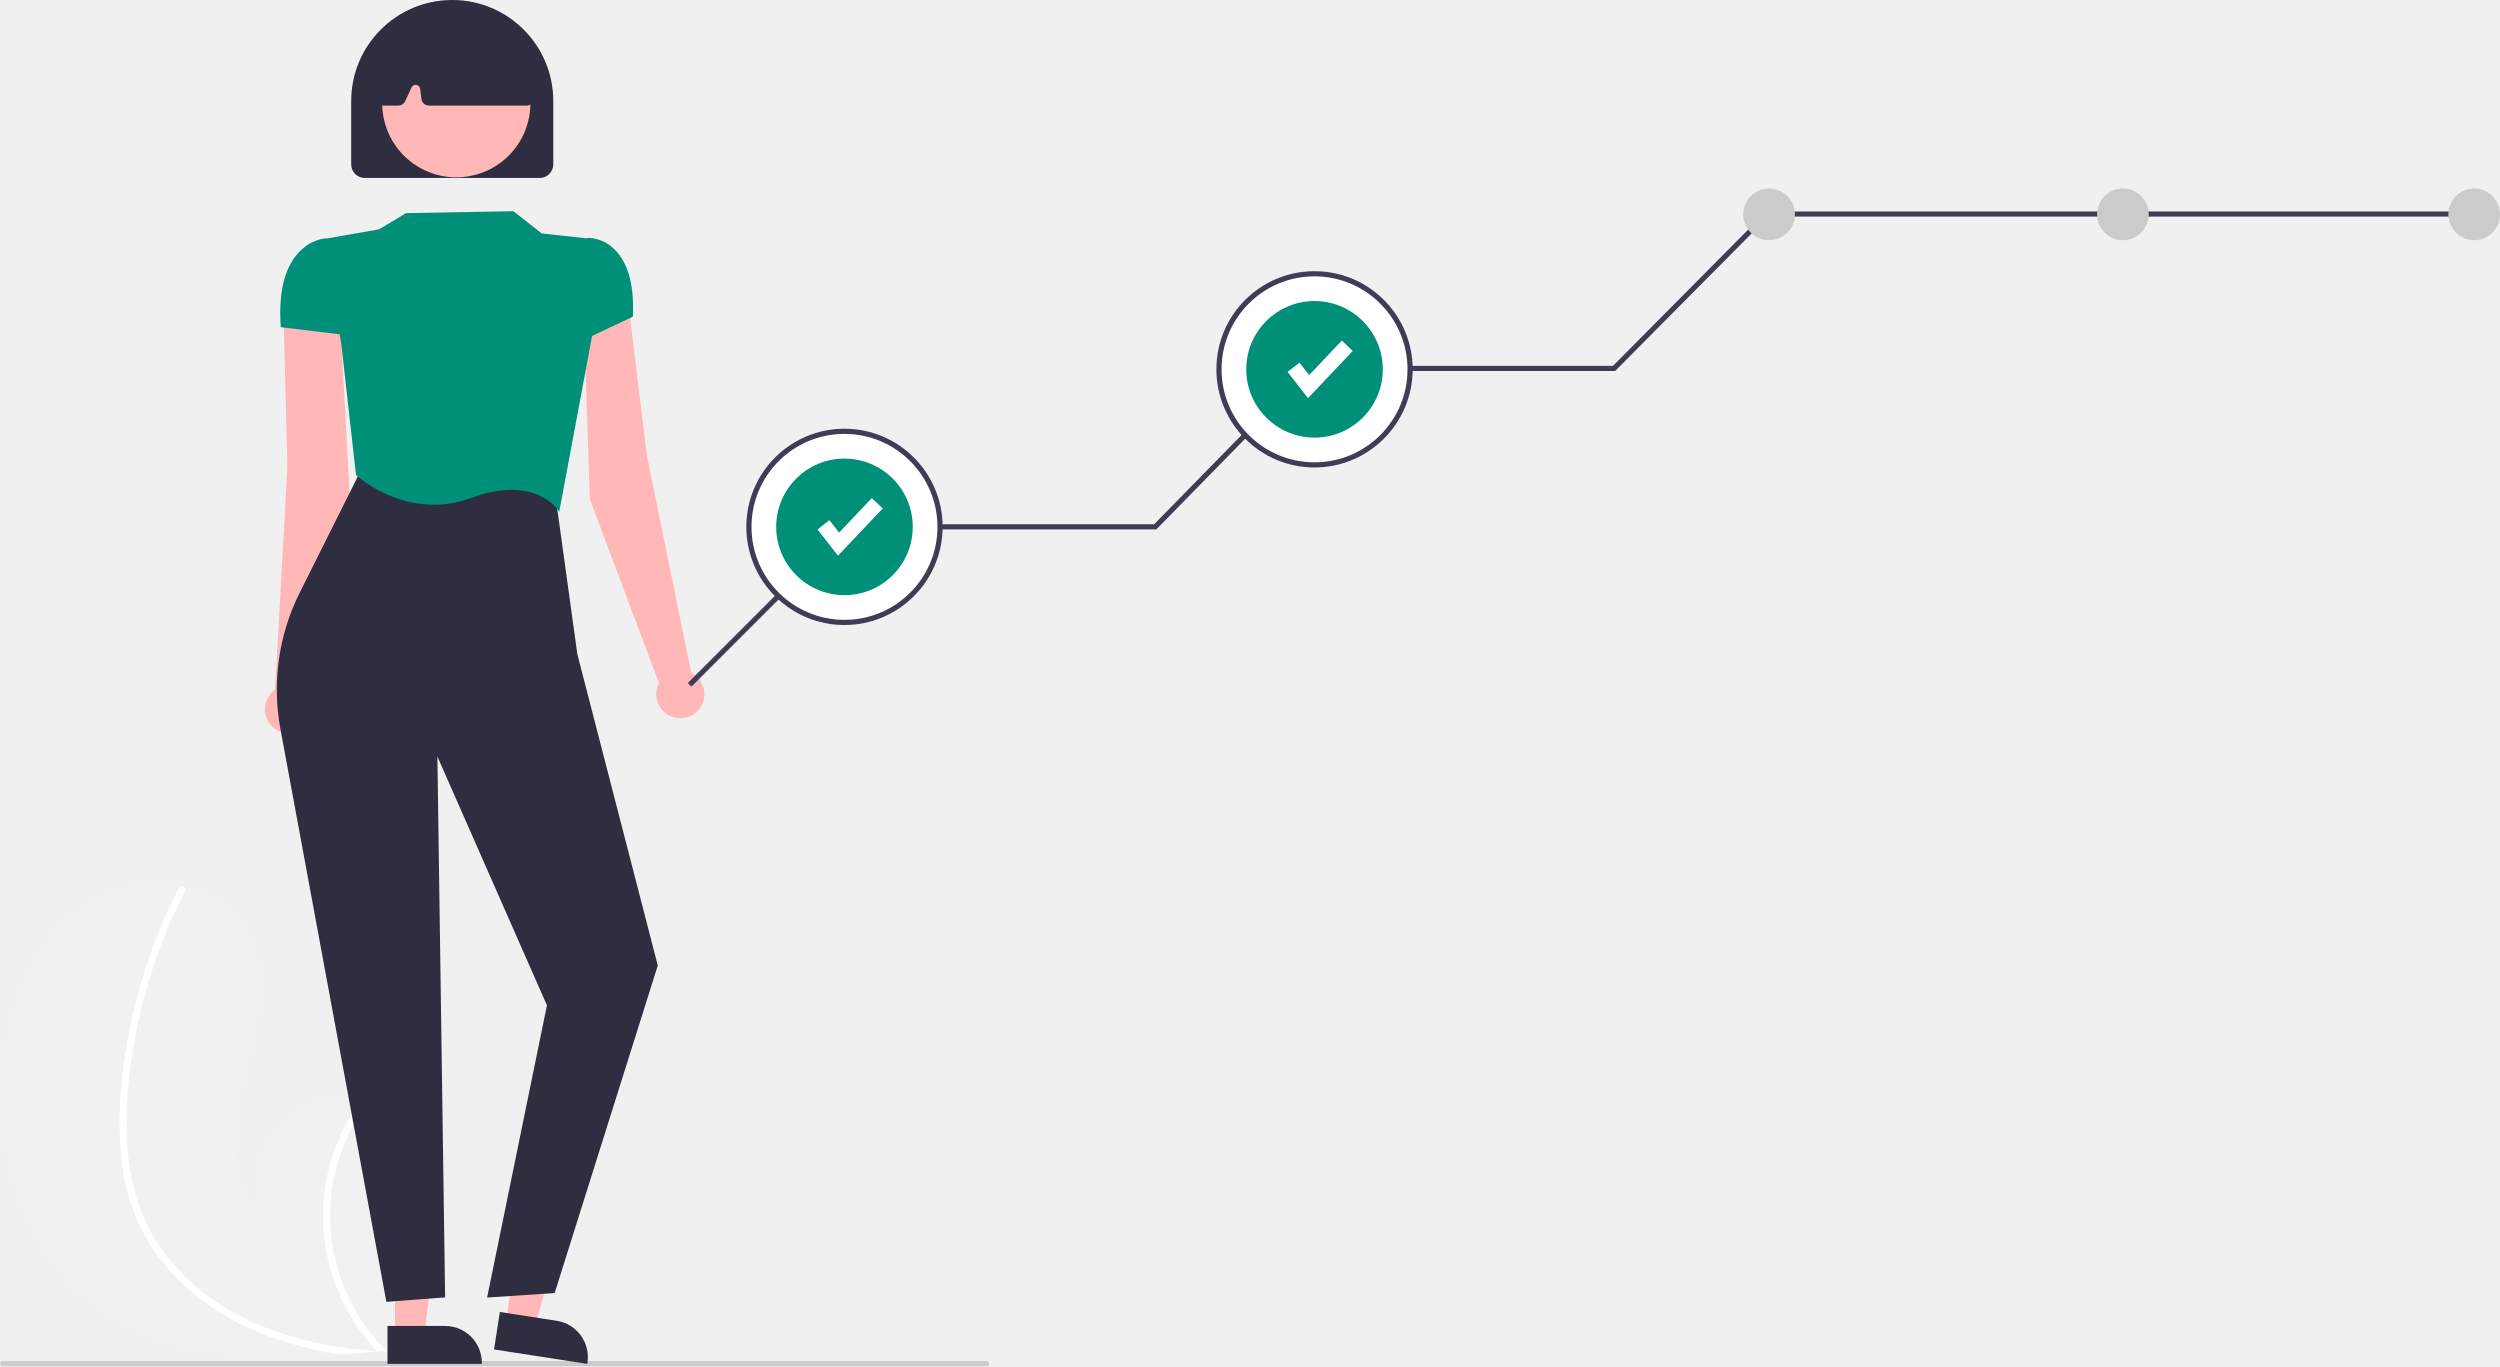
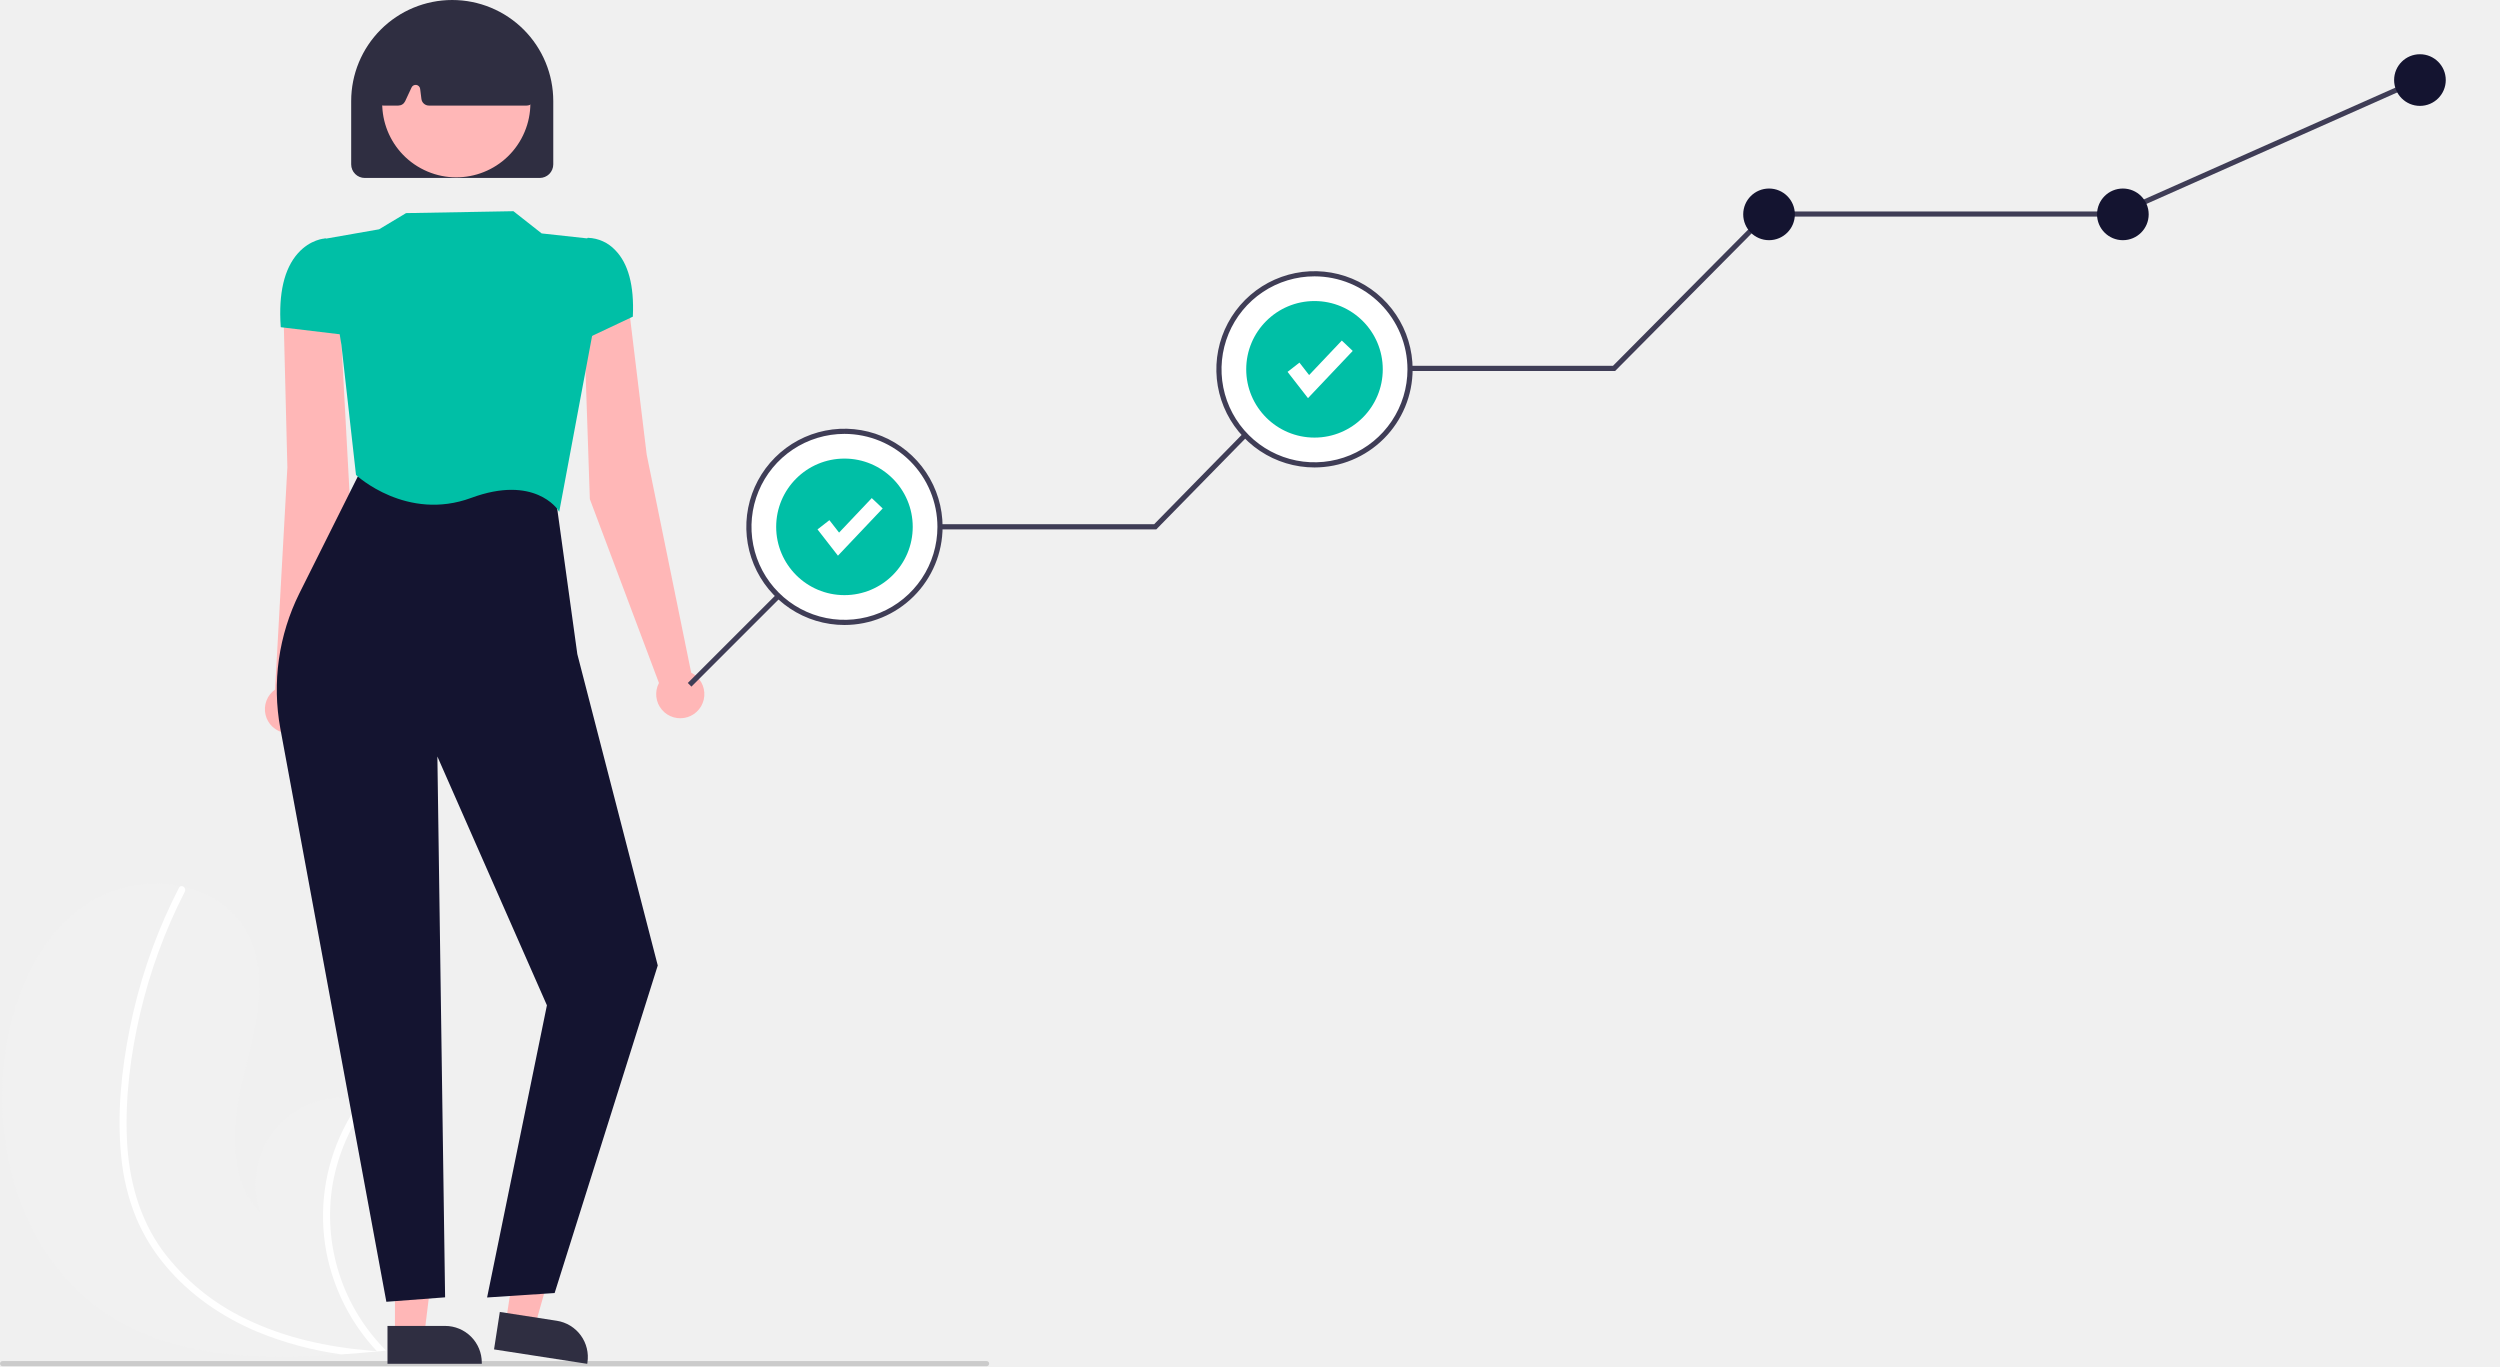
- <svg xmlns="http://www.w3.org/2000/svg" width="967.972" height="529" viewBox="0 0 967.972 529" role="img" artist="Katerina Limpitsouni" source="https://undraw.co/">
-   <path d="M154.442,692.271c26.423,19.035,60.664,19.991,93.762,17.652,4.622-.326,9.211-.709,13.757-1.122.027-.007.064-.005.091-.012.218-.021.437-.042.646-.054.938-.088,1.877-.175,2.807-.264l-.22.419-.689,1.3c.248-.435.495-.861.743-1.296.073-.131.155-.261.227-.391,8.574-14.921,17.078-30.39,19.248-47.428,2.242-17.685-4.059-37.709-19.624-46.401a31.408,31.408,0,0,0-6.445-2.699c-.931-.283-1.874-.512-2.828-.715A33.664,33.664,0,0,0,216.769,655.022c-13.196-13.531-10.734-35.482-6.182-53.827,4.561-18.345,10.082-38.758.806-55.236-5.156-9.172-14.224-14.862-24.401-17.154-.312-.067-.624-.135-.937-.193a49.13,49.13,0,0,0-35.297,6.185c-19.458,12.262-29.452,35.51-32.696,58.284C112.836,629.728,124.401,670.628,154.442,692.271Z" transform="translate(-116.0138 -185.5)" fill="#f1f1f1" />
-   <path d="M162.973,633.524a83.519,83.519,0,0,0,5.764,23.535A72.52,72.52,0,0,0,179.997,675.451c9.497,11.424,22.054,20.012,35.691,25.735a133.728,133.728,0,0,0,32.517,8.737c4.622-.326,9.211-.709,13.757-1.122.027-.007.064-.005.091-.012.218-.021.437-.042.646-.054.938-.088,1.877-.175,2.807-.264l-.22.419-.689,1.3c.248-.435.495-.861.743-1.296.073-.131.155-.261.227-.391a73.922,73.922,0,0,1-20.717-64.665,74.555,74.555,0,0,1,13.896-31.863c-.931-.283-1.874-.512-2.828-.715a77.3,77.3,0,0,0-7.051,11.679,75.742,75.742,0,0,0-6.535,47.12,77.438,77.438,0,0,0,19.62,38.625c-.883-.062-1.774-.134-2.646-.214-16.522-1.4-33.01-4.952-47.995-12.227a86.441,86.441,0,0,1-32.382-26.57c-9.076-12.517-13.075-27.572-13.762-42.874-.728-16.382,1.397-33.052,5.136-48.983a205.597,205.597,0,0,1,17.276-47.06,1.478,1.478,0,0,0-.587-1.951,1.257,1.257,0,0,0-.937-.193,1.095,1.095,0,0,0-.723.619c-.945,1.843-1.872,3.688-2.763,5.554a207.931,207.931,0,0,0-16.277,48.823C163.008,599.896,161.255,616.936,162.973,633.524Z" transform="translate(-116.0138 -185.5)" fill="#fff" />
-   <path d="M498.014,714.5h-381a1,1,0,0,1,0-2h381a1,1,0,0,1,0,2Z" transform="translate(-116.0138 -185.5)" fill="#cbcbcb" />
-   <path d="M383.644,445.967,366.417,361.552l-7.568-62.349-16.766,10.846,2.316,68.709,26.76,71.189a9.328,9.328,0,1,0,12.485-3.979Z" transform="translate(-116.0138 -185.5)" fill="#ffb7b7" />
-   <path d="M222.517,452.495l4.769-86.023-1.579-62.787,22.165,8.293,3.7,68.315-16.123,74.324a9.328,9.328,0,1,1-12.931-2.121Z" transform="translate(-116.0138 -185.5)" fill="#ffb7b7" />
-   <polygon points="152.925 517.096 164.25 517.095 169.638 473.411 152.923 473.412 152.925 517.096" fill="#ffb7b7" />
-   <path d="M266.049,698.898l22.304-.001h.001a14.215,14.215,0,0,1,14.214,14.214v.462l-36.518.001Z" transform="translate(-116.0138 -185.5)" fill="#2f2e41" />
-   <polygon points="195.822 512.084 207.014 513.815 219.018 471.469 202.5 468.914 195.822 512.084" fill="#ffb7b7" />
-   <path d="M309.546,693.488l22.042,3.41.001 0a14.215,14.215,0,0,1,11.873,16.22l-.071.456-36.089-5.583Z" transform="translate(-116.0138 -185.5)" fill="#2f2e41" />
-   <path d="M265.612,689.553l-.059-.317L224.553,467.561a83.739,83.739,0,0,1,7.4-52.365l24.816-49.631,74.048,10.032,8.739,63.189,31.142,120.542-.031.098-39.9,126.741-26.15,1.72,23.164-113.134-42.414-96.336L288.358,687.829Z" transform="translate(-116.0138 -185.5)" fill="#2f2e41" />
-   <path d="M332.54,383.683l-.489-.766c-.088-.138-9.082-13.689-33.559-4.641-24.986,9.238-44.347-8.605-44.54-8.786l-.096-.09-5.659-50.435-6.68-40.944,21.264-3.731,10.454-6.272,41.571-.74,10.939,8.604,17.96,1.957,1.644,37.307-.008.041Z" transform="translate(-116.0138 -185.5)" fill="#008f78" />
-   <path d="M338.498,318.755v-31.945l5.051-9.217.205-.006a15.141,15.141,0,0,1,10.461,4.753c5.08,5.162,7.381,13.761,6.84,25.559l-.01.216Z" transform="translate(-116.0138 -185.5)" fill="#008f78" />
-   <path d="M250.466,315.282,224.725,312.193l-.02-.296c-.878-12.837,1.362-22.366,6.66-28.321,4.808-5.405,10.316-5.732,10.548-5.744l.149-.007,6.968,6.335Z" transform="translate(-116.0138 -185.5)" fill="#008f78" />
-   <path d="M324.984,254.406h-67.738a5.261,5.261,0,0,1-5.256-5.256V224.624a39.124,39.124,0,0,1,78.249,0v24.526A5.261,5.261,0,0,1,324.984,254.406Z" transform="translate(-116.0138 -185.5)" fill="#2f2e41" />
-   <circle cx="292.688" cy="225.48" r="28.685" transform="translate(-161.5646 188.6466) rotate(-61.33685)" fill="#ffb7b7" />
-   <path d="M319.953,226.376H282.082a2.924,2.924,0,0,1-2.897-2.558l-.49-3.922a1.752,1.752,0,0,0-3.326-.523l-2.483,5.319a2.931,2.931,0,0,1-2.646,1.685H264.488a2.919,2.919,0,0,1-2.907-3.198l2.268-23.692a2.942,2.942,0,0,1,1.669-2.378c17.344-8.097,34.931-8.086,52.275.031a2.924,2.924,0,0,1,1.652,2.241l3.398,23.661a2.919,2.919,0,0,1-2.89,3.335Z" transform="translate(-116.0138 -185.5)" fill="#2f2e41" />
-   <polygon points="267.719 265.859 266.305 264.445 327.767 202.982 446.875 202.982 506.97 141.647 624.539 141.647 683.855 81.869 959.972 81.869 959.972 83.869 684.688 83.869 625.372 143.647 507.81 143.647 447.715 204.982 328.596 204.982 267.719 265.859" fill="#3f3d56" />
-   <circle cx="508.972" cy="143" r="37" fill="#fff" />
-   <circle cx="684.972" cy="83" r="10" fill="#cbcbcb" />
-   <circle cx="957.972" cy="83" r="10" fill="#cbcbcb" />
-   <circle cx="821.972" cy="83" r="10" fill="#cbcbcb" />
-   <path d="M624.986,366.5a38,38,0,1,1,38-38A38.043,38.043,0,0,1,624.986,366.5Zm0-74a36,36,0,1,0,36,36A36.041,36.041,0,0,0,624.986,292.5Z" transform="translate(-116.0138 -185.5)" fill="#3f3d56" />
-   <circle cx="508.972" cy="143" r="26.436" fill="#008f78" />
-   <polygon points="506.453 154.16 498.541 143.986 503.142 140.407 506.889 145.224 519.545 131.863 523.777 135.873 506.453 154.16" fill="#fff" />
-   <circle cx="326.972" cy="204" r="37" fill="#fff" />
-   <path d="M442.986,427.5a38,38,0,1,1,38-38A38.043,38.043,0,0,1,442.986,427.5Zm0-74a36,36,0,1,0,36,36A36.041,36.041,0,0,0,442.986,353.5Z" transform="translate(-116.0138 -185.5)" fill="#3f3d56" />
-   <circle cx="326.972" cy="204" r="26.436" fill="#008f78" />
-   <polygon points="324.453 215.16 316.541 204.986 321.142 201.407 324.889 206.224 337.545 192.863 341.777 196.873 324.453 215.16" fill="#fff" />
+ <svg xmlns="http://www.w3.org/2000/svg" width="968" height="529" viewBox="0 0 968 529" fill="none">
+   <g clip-path="url(#clip0_1513_15)">
+     <path d="M38.428 506.771C64.851 525.806 99.093 526.762 132.191 524.423C136.813 524.097 141.402 523.715 145.948 523.302C145.976 523.295 146.012 523.297 146.04 523.29C146.258 523.269 146.477 523.249 146.686 523.236C147.624 523.148 148.563 523.061 149.493 522.972L149.273 523.391L148.584 524.692C148.832 524.256 149.079 523.83 149.327 523.395C149.4 523.264 149.482 523.134 149.554 523.004C158.128 508.083 166.632 492.614 168.802 475.576C171.044 457.892 164.742 437.867 149.178 429.175C147.137 428.038 144.975 427.133 142.733 426.476C141.802 426.193 140.859 425.963 139.905 425.76C134.067 424.464 127.99 424.746 122.298 426.577C116.606 428.408 111.504 431.723 107.517 436.179C103.53 440.635 100.803 446.073 99.614 451.934C98.426 457.794 98.82 463.865 100.755 469.522C87.559 455.991 90.021 434.04 94.573 415.695C99.134 397.35 104.655 376.936 95.379 360.459C90.222 351.287 81.154 345.597 70.978 343.305C70.666 343.237 70.354 343.17 70.041 343.112C57.916 340.656 45.312 342.864 34.744 349.296C15.286 361.558 5.292 384.807 2.048 407.581C-3.178 444.228 8.388 485.128 38.428 506.771Z" fill="#F1F1F1" />
+     <path d="M46.959 448.024C47.726 456.108 49.668 464.036 52.724 471.56C55.539 478.217 59.334 484.416 63.983 489.951C73.48 501.375 86.037 509.964 99.674 515.686C110.102 519.957 121.027 522.893 132.191 524.423C136.813 524.097 141.402 523.715 145.948 523.302C145.976 523.295 146.012 523.297 146.04 523.29C146.258 523.269 146.477 523.249 146.686 523.236C147.624 523.148 148.563 523.061 149.493 522.972L149.273 523.391L148.584 524.692C148.832 524.256 149.079 523.83 149.327 523.395C149.4 523.264 149.481 523.134 149.554 523.004C141.185 514.665 134.936 504.442 131.331 493.191C127.727 481.94 126.871 469.989 128.837 458.339C130.893 446.771 135.655 435.854 142.733 426.476C141.802 426.193 140.859 425.964 139.905 425.76C137.215 429.438 134.855 433.346 132.853 437.439C125.671 452.036 123.38 468.558 126.319 484.559C129.051 499.038 135.857 512.437 145.938 523.183C145.056 523.121 144.164 523.049 143.292 522.97C126.77 521.57 110.282 518.018 95.297 510.743C82.488 504.675 71.367 495.55 62.915 484.173C53.839 471.656 49.84 456.601 49.153 441.299C48.425 424.917 50.55 408.247 54.289 392.316C58.107 375.983 63.908 360.179 71.565 345.256C71.736 344.918 71.771 344.526 71.662 344.163C71.552 343.8 71.308 343.492 70.978 343.305C70.703 343.119 70.367 343.05 70.041 343.112C69.882 343.154 69.734 343.232 69.609 343.339C69.484 343.446 69.385 343.58 69.319 343.731C68.374 345.574 67.447 347.419 66.555 349.284C59.129 364.822 53.661 381.222 50.278 398.107C46.994 414.397 45.241 431.437 46.959 448.024Z" fill="white" />
+     <path d="M382 529H1C0.735 529 0.48 528.895 0.293 528.707C0.105 528.52 0 528.265 0 528C0 527.735 0.105 527.48 0.293 527.293C0.48 527.105 0.735 527 1 527H382C382.265 527 382.52 527.105 382.707 527.293C382.895 527.48 383 527.735 383 528C383 528.265 382.895 528.52 382.707 528.707C382.52 528.895 382.265 529 382 529Z" fill="#CBCBCB" />
+     <path d="M267.631 260.467L250.403 176.051L242.835 113.702L226.07 124.548L228.386 193.257L255.146 264.446C254.285 266.084 253.932 267.941 254.13 269.781C254.328 271.62 255.069 273.359 256.258 274.777C257.447 276.194 259.03 277.226 260.807 277.741C262.584 278.256 264.474 278.231 266.237 277.67C267.999 277.108 269.555 276.034 270.706 274.586C271.858 273.138 272.552 271.38 272.701 269.536C272.851 267.692 272.449 265.845 271.546 264.23C270.643 262.615 269.28 261.305 267.631 260.467Z" fill="#FFB7B7" />
+     <path d="M106.503 266.995L111.272 180.972L109.692 118.185L131.857 126.477L135.557 194.793L119.434 269.116C120.523 270.612 121.143 272.398 121.215 274.246C121.286 276.095 120.807 277.923 119.836 279.499C118.866 281.074 117.449 282.325 115.766 283.093C114.083 283.861 112.21 284.112 110.384 283.812C108.558 283.513 106.863 282.677 105.513 281.411C104.164 280.146 103.221 278.507 102.805 276.705C102.389 274.902 102.519 273.016 103.177 271.287C103.836 269.558 104.993 268.064 106.503 266.995Z" fill="#FFB7B7" />
+     <path d="M152.925 517.096L164.25 517.095L169.638 473.411L152.923 473.412L152.925 517.096Z" fill="#FFB7B7" />
+     <path d="M150.036 513.398L172.34 513.397C176.109 513.398 179.726 514.895 182.391 517.561C185.057 520.226 186.554 523.841 186.555 527.611V528.073L150.036 528.074L150.036 513.398Z" fill="#2F2E41" />
+     <path d="M195.822 512.084L207.014 513.815L219.018 471.469L202.5 468.914L195.822 512.084Z" fill="#FFB7B7" />
+     <path d="M193.532 507.988L215.574 511.398C219.3 511.974 222.644 514.007 224.871 517.049C227.098 520.091 228.025 523.893 227.449 527.618L227.378 528.074L191.289 522.492L193.532 507.988Z" fill="#2F2E41" />
+     <path d="M149.598 504.053L149.539 503.736L108.539 282.061C105.284 264.265 107.88 245.893 115.939 229.696L140.754 180.064L214.803 190.096L223.541 253.285L254.684 373.827L254.653 373.925L214.753 500.666L188.603 502.386L211.767 389.251L169.353 292.915L172.344 502.329L149.598 504.053Z" fill="#141430" />
+     <path d="M216.526 198.183L216.038 197.417C215.95 197.279 206.955 183.727 182.479 192.775C157.492 202.014 138.132 184.171 137.939 183.99L137.843 183.899L132.185 133.464L125.505 92.52L146.769 88.79L157.223 82.517L198.794 81.777L209.733 90.381L227.694 92.339L229.338 129.646L229.33 129.686L216.526 198.183Z" fill="#00BFA6" />
+     <path d="M222.484 133.255V101.31L227.535 92.092L227.74 92.086C231.716 92.234 235.474 93.942 238.201 96.839C243.281 102 245.582 110.6 245.041 122.398L245.031 122.614L222.484 133.255Z" fill="#00BFA6" />
+     <path d="M134.453 129.782L108.711 126.693L108.691 126.396C107.812 113.559 110.053 104.03 115.35 98.075C120.158 92.67 125.666 92.342 125.898 92.331L126.047 92.324L133.015 98.659L134.453 129.782Z" fill="#00BFA6" />
+     <path d="M208.97 68.906H141.233C139.839 68.904 138.503 68.35 137.518 67.365C136.533 66.379 135.979 65.044 135.977 63.65V39.124C135.977 28.748 140.099 18.797 147.436 11.459C154.774 4.122 164.725 0 175.102 0C185.478 0 195.429 4.122 202.767 11.459C210.104 18.797 214.226 28.748 214.226 39.124V63.65C214.224 65.044 213.67 66.379 212.685 67.365C211.7 68.35 210.364 68.904 208.97 68.906Z" fill="#2F2E41" />
+     <path d="M201.844 53.739C209.442 39.838 204.334 22.409 190.433 14.81C176.532 7.212 159.103 12.32 151.505 26.221C143.906 40.122 149.014 57.551 162.915 65.15C176.816 72.748 194.245 67.64 201.844 53.739Z" fill="#FFB7B7" />
+     <path d="M203.939 40.877H166.069C165.357 40.876 164.67 40.615 164.137 40.145C163.604 39.674 163.26 39.024 163.171 38.319L162.681 34.396C162.634 34.019 162.465 33.668 162.201 33.395C161.937 33.121 161.591 32.942 161.215 32.883C160.84 32.824 160.455 32.888 160.12 33.067C159.784 33.245 159.516 33.528 159.355 33.873L156.873 39.192C156.636 39.695 156.262 40.12 155.794 40.418C155.326 40.716 154.782 40.875 154.227 40.877H148.474C148.067 40.877 147.665 40.792 147.293 40.627C146.921 40.463 146.587 40.222 146.313 39.921C146.04 39.62 145.832 39.265 145.704 38.879C145.575 38.492 145.529 38.084 145.568 37.679L147.836 13.987C147.885 13.48 148.064 12.994 148.356 12.577C148.649 12.161 149.044 11.827 149.505 11.609C166.848 3.512 184.436 3.522 201.78 11.639C202.219 11.846 202.601 12.159 202.889 12.551C203.178 12.942 203.364 13.399 203.432 13.881L206.829 37.542C206.889 37.956 206.859 38.378 206.741 38.78C206.623 39.182 206.42 39.553 206.146 39.87C205.872 40.186 205.533 40.439 205.152 40.613C204.772 40.787 204.358 40.877 203.939 40.877Z" fill="#2F2E41" />
+     <path d="M267.719 265.859L266.305 264.445L327.767 202.982H446.875L506.97 141.647H624.539L683.855 81.869H824.5V83.869H684.688L625.372 143.647H507.81L447.715 204.982H328.596L267.719 265.859Z" fill="#3F3D56" />
+     <path d="M508.972 180C529.407 180 545.972 163.435 545.972 143C545.972 122.565 529.407 106 508.972 106C488.538 106 471.972 122.565 471.972 143C471.972 163.435 488.538 180 508.972 180Z" fill="white" />
+     <path d="M684.972 93C690.495 93 694.972 88.523 694.972 83C694.972 77.477 690.495 73 684.972 73C679.45 73 674.972 77.477 674.972 83C674.972 88.523 679.45 93 684.972 93Z" fill="#141430" />
+     <path d="M508.972 181C501.457 181 494.11 178.771 487.861 174.596C481.612 170.42 476.741 164.486 473.865 157.542C470.989 150.598 470.236 142.958 471.703 135.587C473.169 128.215 476.788 121.444 482.102 116.13C487.417 110.816 494.188 107.196 501.559 105.73C508.93 104.264 516.571 105.016 523.514 107.893C530.458 110.769 536.393 115.639 540.568 121.888C544.744 128.137 546.972 135.484 546.972 143C546.961 153.075 542.954 162.734 535.83 169.857C528.706 176.981 519.047 180.989 508.972 181ZM508.972 107C501.852 107 494.892 109.111 488.972 113.067C483.052 117.023 478.438 122.645 475.713 129.223C472.988 135.802 472.275 143.04 473.664 150.023C475.053 157.007 478.482 163.421 483.517 168.456C488.551 173.491 494.966 176.919 501.949 178.308C508.932 179.697 516.171 178.984 522.749 176.26C529.327 173.535 534.95 168.921 538.905 163.001C542.861 157.08 544.972 150.12 544.972 143C544.962 133.456 541.165 124.305 534.416 117.556C527.667 110.807 518.517 107.011 508.972 107Z" fill="#3F3D56" />
+     <path d="M508.972 169.436C523.573 169.436 535.409 157.6 535.409 143C535.409 128.399 523.573 116.563 508.972 116.563C494.372 116.563 482.536 128.399 482.536 143C482.536 157.6 494.372 169.436 508.972 169.436Z" fill="#00BFA6" />
+     <path d="M506.453 154.16L498.541 143.986L503.142 140.407L506.889 145.224L519.545 131.863L523.777 135.873L506.453 154.16Z" fill="white" />
+     <path d="M326.972 241C347.407 241 363.972 224.435 363.972 204C363.972 183.565 347.407 167 326.972 167C306.538 167 289.972 183.565 289.972 204C289.972 224.435 306.538 241 326.972 241Z" fill="white" />
+     <path d="M326.972 242C319.457 242 312.11 239.771 305.861 235.596C299.612 231.42 294.741 225.486 291.865 218.542C288.989 211.598 288.236 203.958 289.703 196.587C291.169 189.215 294.788 182.444 300.102 177.13C305.417 171.816 312.188 168.196 319.559 166.73C326.93 165.264 334.571 166.016 341.514 168.893C348.458 171.769 354.393 176.639 358.568 182.888C362.744 189.137 364.972 196.484 364.972 204C364.961 214.075 360.954 223.734 353.83 230.857C346.706 237.981 337.047 241.989 326.972 242ZM326.972 168C319.852 168 312.892 170.111 306.972 174.067C301.052 178.023 296.438 183.645 293.713 190.223C290.988 196.802 290.275 204.04 291.664 211.023C293.053 218.007 296.482 224.421 301.517 229.456C306.551 234.491 312.966 237.919 319.949 239.308C326.933 240.697 334.171 239.984 340.749 237.26C347.327 234.535 352.95 229.921 356.905 224.001C360.861 218.08 362.972 211.12 362.972 204C362.962 194.456 359.165 185.305 352.416 178.556C345.667 171.807 336.517 168.011 326.972 168Z" fill="#3F3D56" />
+     <path d="M326.972 230.436C341.573 230.436 353.409 218.6 353.409 204C353.409 189.399 341.573 177.563 326.972 177.563C312.372 177.563 300.536 189.399 300.536 204C300.536 218.6 312.372 230.436 326.972 230.436Z" fill="#00BFA6" />
+     <path d="M324.453 215.16L316.541 204.986L321.142 201.407L324.889 206.224L337.545 192.863L341.777 196.873L324.453 215.16Z" fill="white" />
+     <line x1="821.594" y1="82.086" x2="938.594" y2="30.086" stroke="#3F3D56" stroke-width="2" />
+     <path d="M821.972 93C827.495 93 831.972 88.523 831.972 83C831.972 77.477 827.495 73 821.972 73C816.45 73 811.972 77.477 811.972 83C811.972 88.523 816.45 93 821.972 93Z" fill="#141430" />
+     <path d="M937 41C942.523 41 947 36.523 947 31C947 25.477 942.523 21 937 21C931.477 21 927 25.477 927 31C927 36.523 931.477 41 937 41Z" fill="#141430" />
+   </g>
+   <defs>
+     <clipPath id="clip0_1513_15">
+       <rect width="967.972" height="529" fill="white" />
+     </clipPath>
+   </defs>
</svg>
